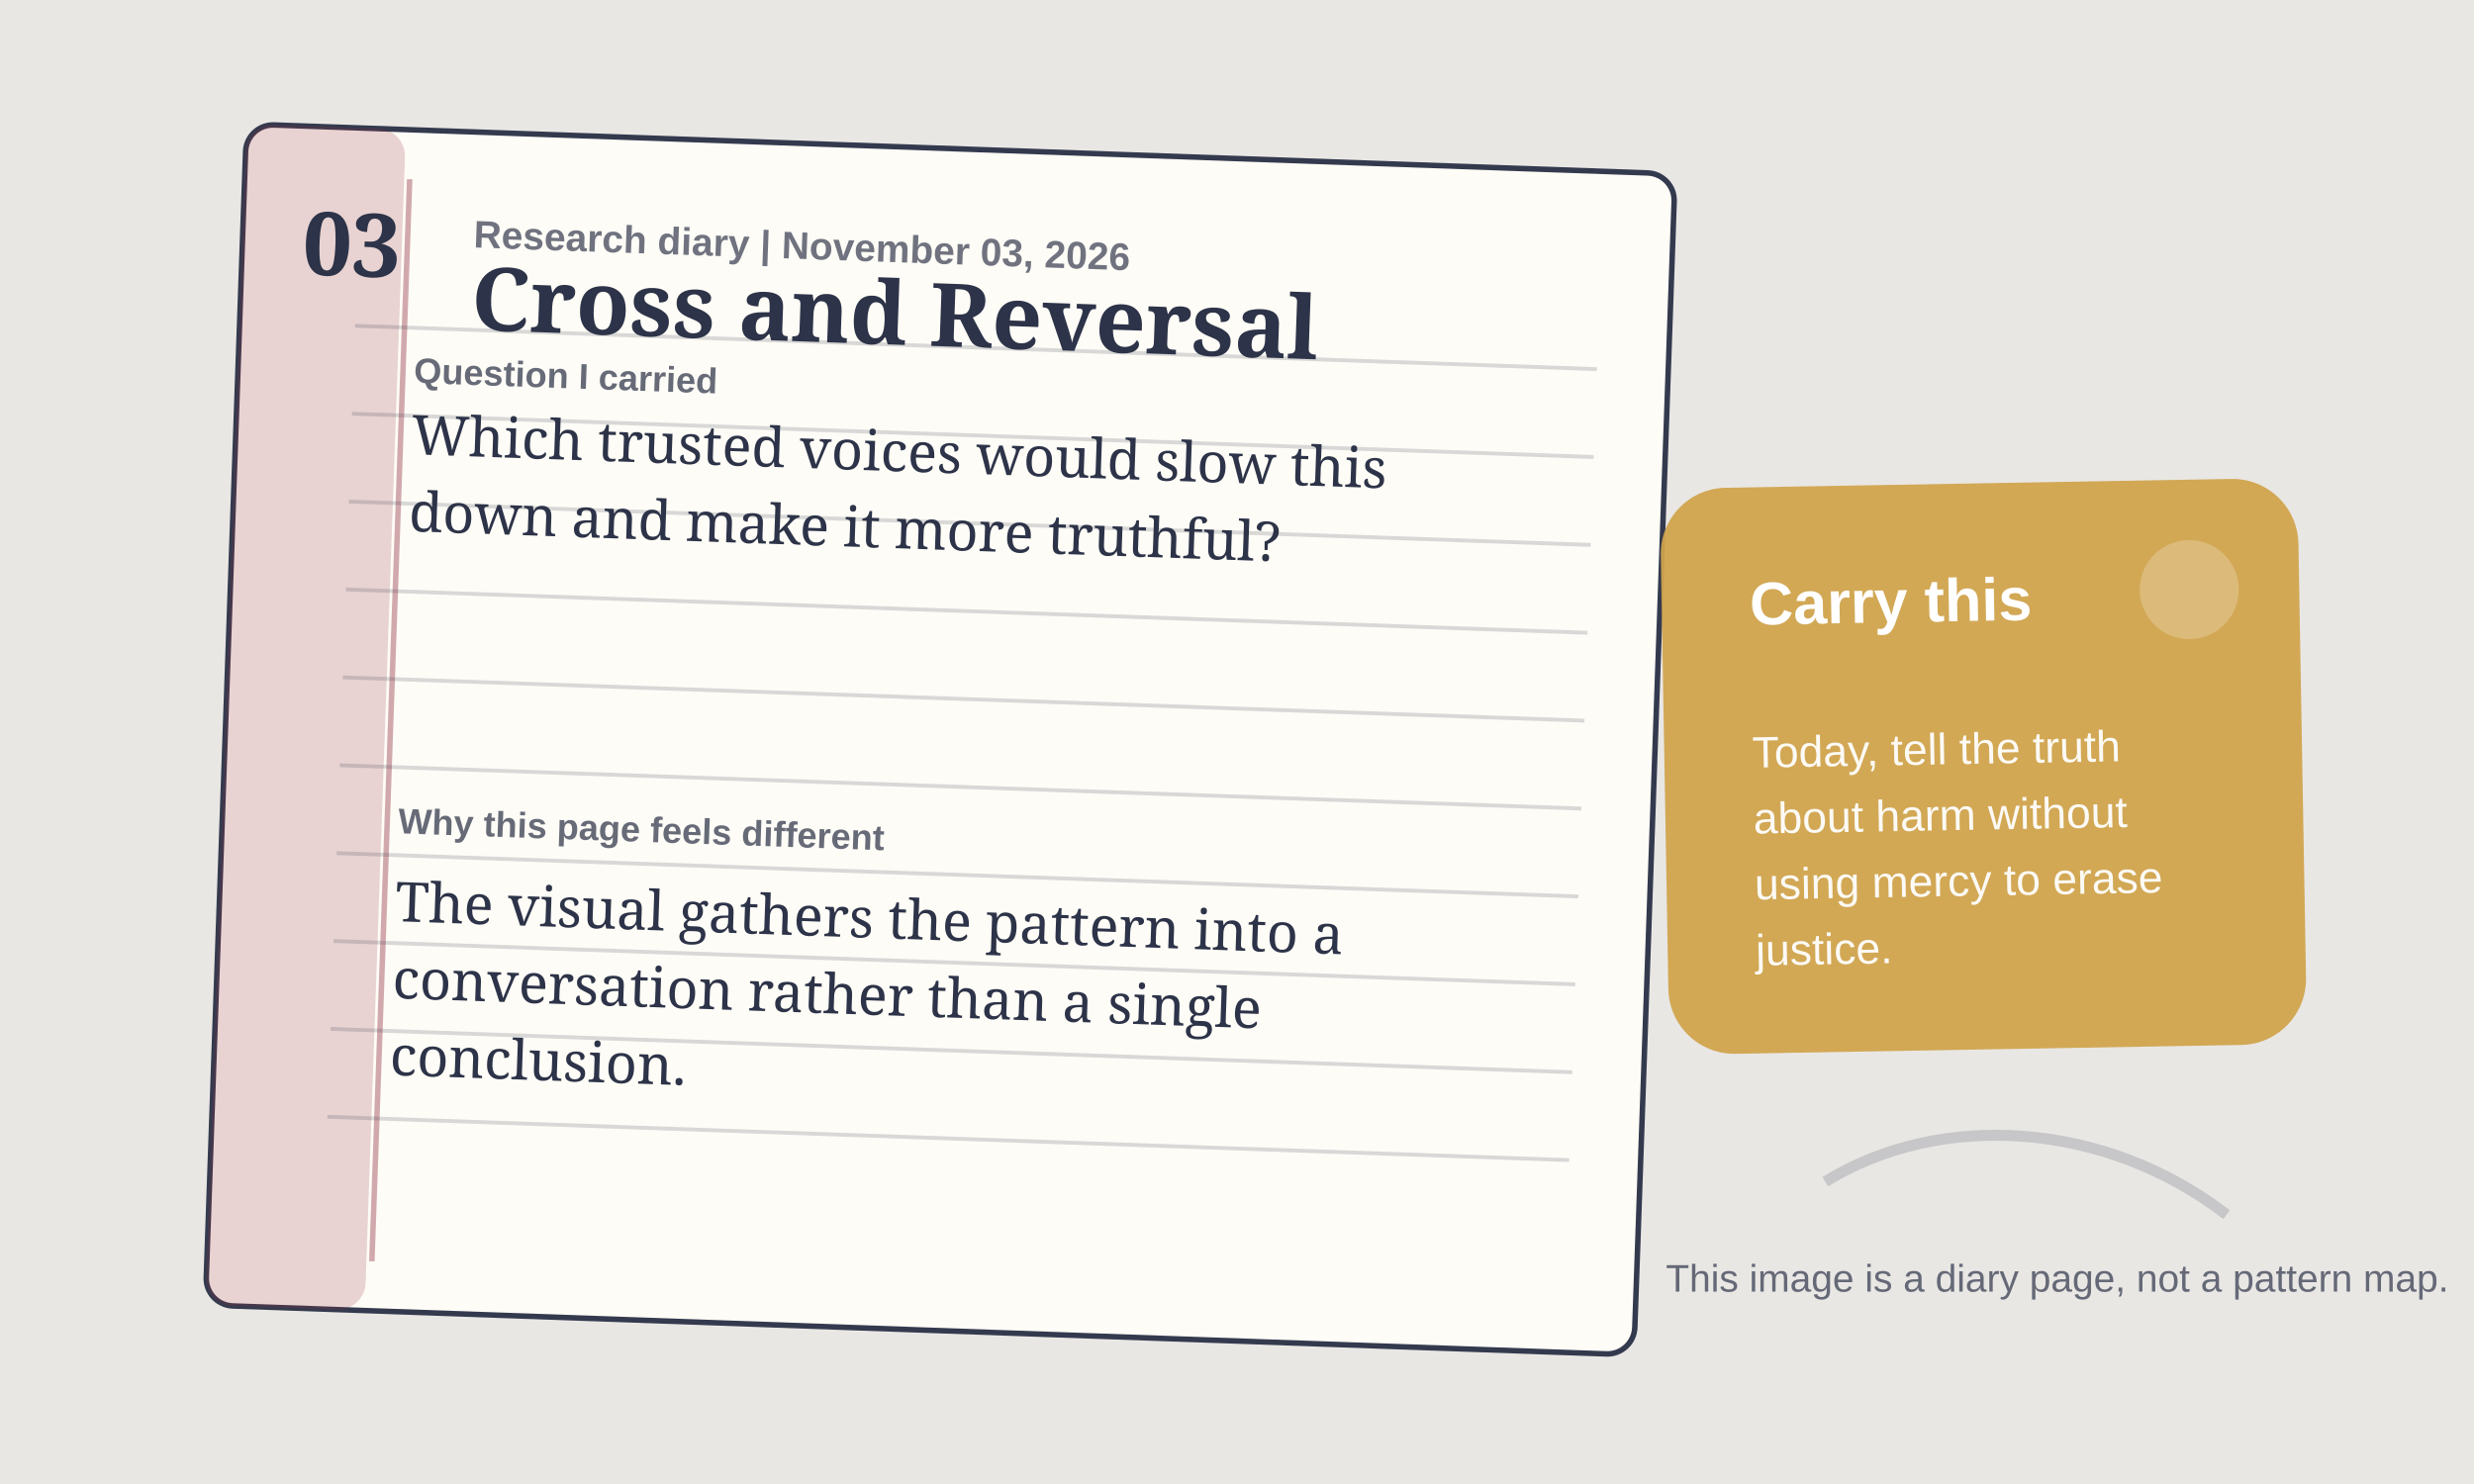
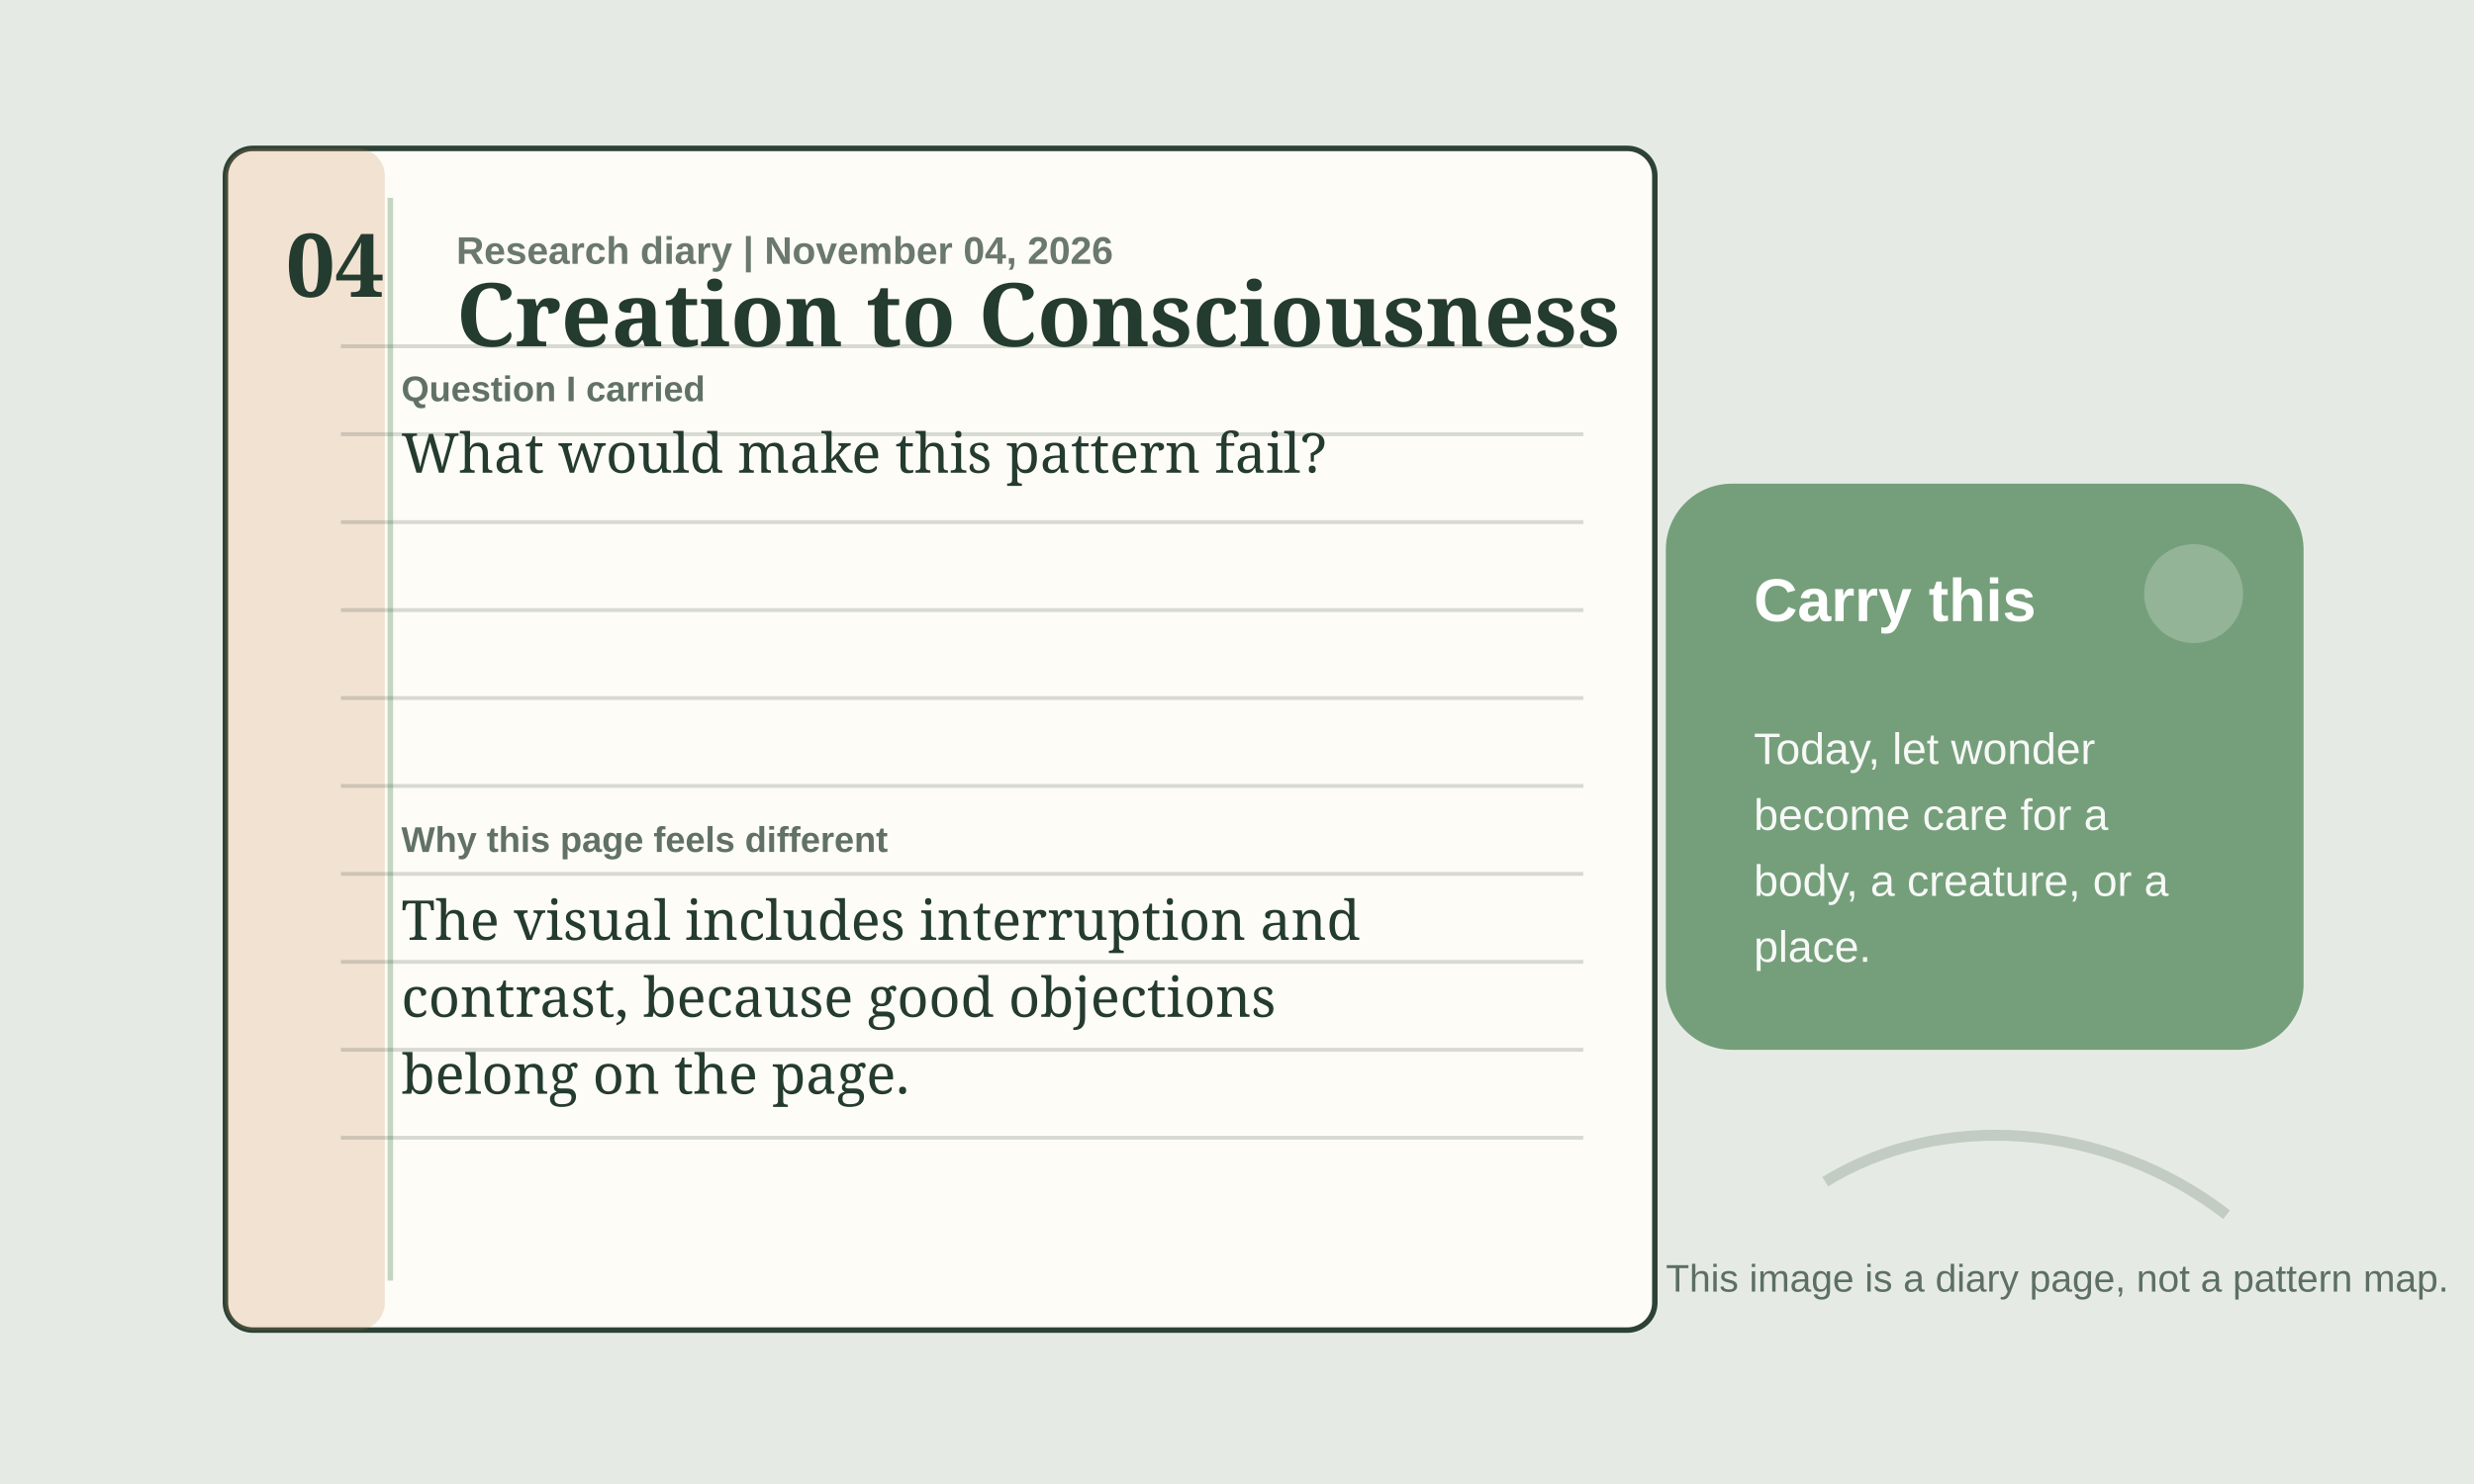
<svg xmlns="http://www.w3.org/2000/svg" width="900" height="540" viewBox="0 0 900 540" role="img" aria-labelledby="title desc">
  <style>
-     .eyebrow { font: 700 14px Arial, sans-serif; letter-spacing: 0; fill: #2d3348; opacity: 0.68; }
-     .title { font: 700 32px Georgia, serif; letter-spacing: 0; fill: #2d3348; }
-     .diary { font: 20px Georgia, serif; letter-spacing: 0; fill: #2d3348; }
-     .label { font: 700 13px Arial, sans-serif; letter-spacing: 0; fill: #2d3348; opacity: 0.72; }
+     .eyebrow { font: 700 14px Arial, sans-serif; letter-spacing: 0; fill: #243b2f; opacity: 0.68; }
+     .title { font: 700 32px Georgia, serif; letter-spacing: 0; fill: #243b2f; }
+     .diary { font: 20px Georgia, serif; letter-spacing: 0; fill: #243b2f; }
+     .label { font: 700 13px Arial, sans-serif; letter-spacing: 0; fill: #243b2f; opacity: 0.72; }
    .cardtitle { font: 700 22px Arial, sans-serif; letter-spacing: 0; fill: #ffffff; }
    .cardtext { font: 16px Arial, sans-serif; letter-spacing: 0; fill: #ffffff; opacity: 0.94; }
-     .small { font: 14px Arial, sans-serif; letter-spacing: 0; fill: #2d3348; opacity: 0.70; }
+     .small { font: 14px Arial, sans-serif; letter-spacing: 0; fill: #243b2f; opacity: 0.70; }
  </style>
-   <rect width="900" height="540" fill="#f2f0ec" />
-   <rect x="0" y="0" width="900" height="540" fill="#2d3348" opacity="0.05" />
-   <g transform="rotate(2 340 270)">
-     <rect x="82" y="54" width="520" height="430" rx="10" fill="#fffdf7" stroke="#2d3348" stroke-width="2" opacity="0.96" />
-     <rect x="82" y="54" width="58" height="430" rx="10" fill="#8f2d3f" opacity="0.20" />
-     <line x1="142" y1="72" x2="142" y2="466" stroke="#8f2d3f" stroke-width="2" opacity="0.40" />
-     <line x1="124" y1="126" x2="576" y2="126" stroke="#2d3348" stroke-width="1.4" opacity="0.18" />
-     <line x1="124" y1="158" x2="576" y2="158" stroke="#2d3348" stroke-width="1.4" opacity="0.18" />
-     <line x1="124" y1="190" x2="576" y2="190" stroke="#2d3348" stroke-width="1.4" opacity="0.18" />
-     <line x1="124" y1="222" x2="576" y2="222" stroke="#2d3348" stroke-width="1.4" opacity="0.18" />
-     <line x1="124" y1="254" x2="576" y2="254" stroke="#2d3348" stroke-width="1.4" opacity="0.18" />
-     <line x1="124" y1="286" x2="576" y2="286" stroke="#2d3348" stroke-width="1.4" opacity="0.18" />
-     <line x1="124" y1="318" x2="576" y2="318" stroke="#2d3348" stroke-width="1.4" opacity="0.18" />
-     <line x1="124" y1="350" x2="576" y2="350" stroke="#2d3348" stroke-width="1.4" opacity="0.18" />
-     <line x1="124" y1="382" x2="576" y2="382" stroke="#2d3348" stroke-width="1.4" opacity="0.18" />
-     <line x1="124" y1="414" x2="576" y2="414" stroke="#2d3348" stroke-width="1.4" opacity="0.18" />
-     <text x="166" y="96" class="eyebrow">Research diary | November 03, 2026</text>
-     <text x="166" y="126" class="title">Cross and Reversal</text>
+   <rect width="900" height="540" fill="#eef3ed" />
+   <rect x="0" y="0" width="900" height="540" fill="#243b2f" opacity="0.05" />
+   <g transform="rotate(0 340 270)">
+     <rect x="82" y="54" width="520" height="430" rx="10" fill="#fffdf7" stroke="#243b2f" stroke-width="2" opacity="0.96" />
+     <rect x="82" y="54" width="58" height="430" rx="10" fill="#c47a43" opacity="0.20" />
+     <line x1="142" y1="72" x2="142" y2="466" stroke="#6e9a74" stroke-width="2" opacity="0.40" />
+     <line x1="124" y1="126" x2="576" y2="126" stroke="#243b2f" stroke-width="1.4" opacity="0.18" />
+     <line x1="124" y1="158" x2="576" y2="158" stroke="#243b2f" stroke-width="1.4" opacity="0.18" />
+     <line x1="124" y1="190" x2="576" y2="190" stroke="#243b2f" stroke-width="1.4" opacity="0.18" />
+     <line x1="124" y1="222" x2="576" y2="222" stroke="#243b2f" stroke-width="1.4" opacity="0.18" />
+     <line x1="124" y1="254" x2="576" y2="254" stroke="#243b2f" stroke-width="1.4" opacity="0.18" />
+     <line x1="124" y1="286" x2="576" y2="286" stroke="#243b2f" stroke-width="1.4" opacity="0.18" />
+     <line x1="124" y1="318" x2="576" y2="318" stroke="#243b2f" stroke-width="1.4" opacity="0.18" />
+     <line x1="124" y1="350" x2="576" y2="350" stroke="#243b2f" stroke-width="1.4" opacity="0.18" />
+     <line x1="124" y1="382" x2="576" y2="382" stroke="#243b2f" stroke-width="1.4" opacity="0.18" />
+     <line x1="124" y1="414" x2="576" y2="414" stroke="#243b2f" stroke-width="1.4" opacity="0.18" />
+     <text x="166" y="96" class="eyebrow">Research diary | November 04, 2026</text>
+     <text x="166" y="126" class="title">Creation to Consciousness</text>
    <text x="146" y="146" class="label">Question I carried</text>
-     <text x="104" y="108" class="title">03</text>
+     <text x="104" y="108" class="title">04</text>
  </g>
-   <g transform="rotate(2 340 270)">
-     <text x="146" y="172" class="diary">Which trusted voices would slow this</text>
-     <text x="146" y="200" class="diary">down and make it more truthful?</text>
+   <g transform="rotate(0 340 270)">
+     <text x="146" y="172" class="diary">What would make this pattern fail?</text>
    <text x="146" y="310" class="label">Why this page feels different</text>
-     <text x="146" y="342" class="diary">The visual gathers the pattern into a</text>
-     <text x="146" y="370" class="diary">conversation rather than a single</text>
-     <text x="146" y="398" class="diary">conclusion.</text>
+     <text x="146" y="342" class="diary">The visual includes interruption and</text>
+     <text x="146" y="370" class="diary">contrast, because good objections</text>
+     <text x="146" y="398" class="diary">belong on the page.</text>
  </g>
-   <g transform="rotate(-1 714 306)">
-     <rect x="606" y="176" width="232" height="206" rx="24" fill="#d0a44c" opacity="0.94" />
+   <g transform="rotate(0 714 306)">
+     <rect x="606" y="176" width="232" height="206" rx="24" fill="#6e9a74" opacity="0.94" />
    <circle cx="798" cy="216" r="18" fill="#ffffff" opacity="0.22" />
    <text x="638" y="226" class="cardtitle">Carry this</text>
-     <text x="638" y="278" class="cardtext">Today, tell the truth</text>
-     <text x="638" y="302" class="cardtext">about harm without</text>
-     <text x="638" y="326" class="cardtext">using mercy to erase</text>
-     <text x="638" y="350" class="cardtext">justice.</text>
+     <text x="638" y="278" class="cardtext">Today, let wonder</text>
+     <text x="638" y="302" class="cardtext">become care for a</text>
+     <text x="638" y="326" class="cardtext">body, a creature, or a</text>
+     <text x="638" y="350" class="cardtext">place.</text>
  </g>
-   <path d="M664 430 C706 404 766 408 810 442" fill="none" stroke="#2d3348" stroke-width="4" opacity="0.18" />
+   <path d="M664 430 C706 404 766 408 810 442" fill="none" stroke="#243b2f" stroke-width="4" opacity="0.18" />
  <text x="606" y="470" class="small">This image is a diary page, not a pattern map.</text>
</svg>
